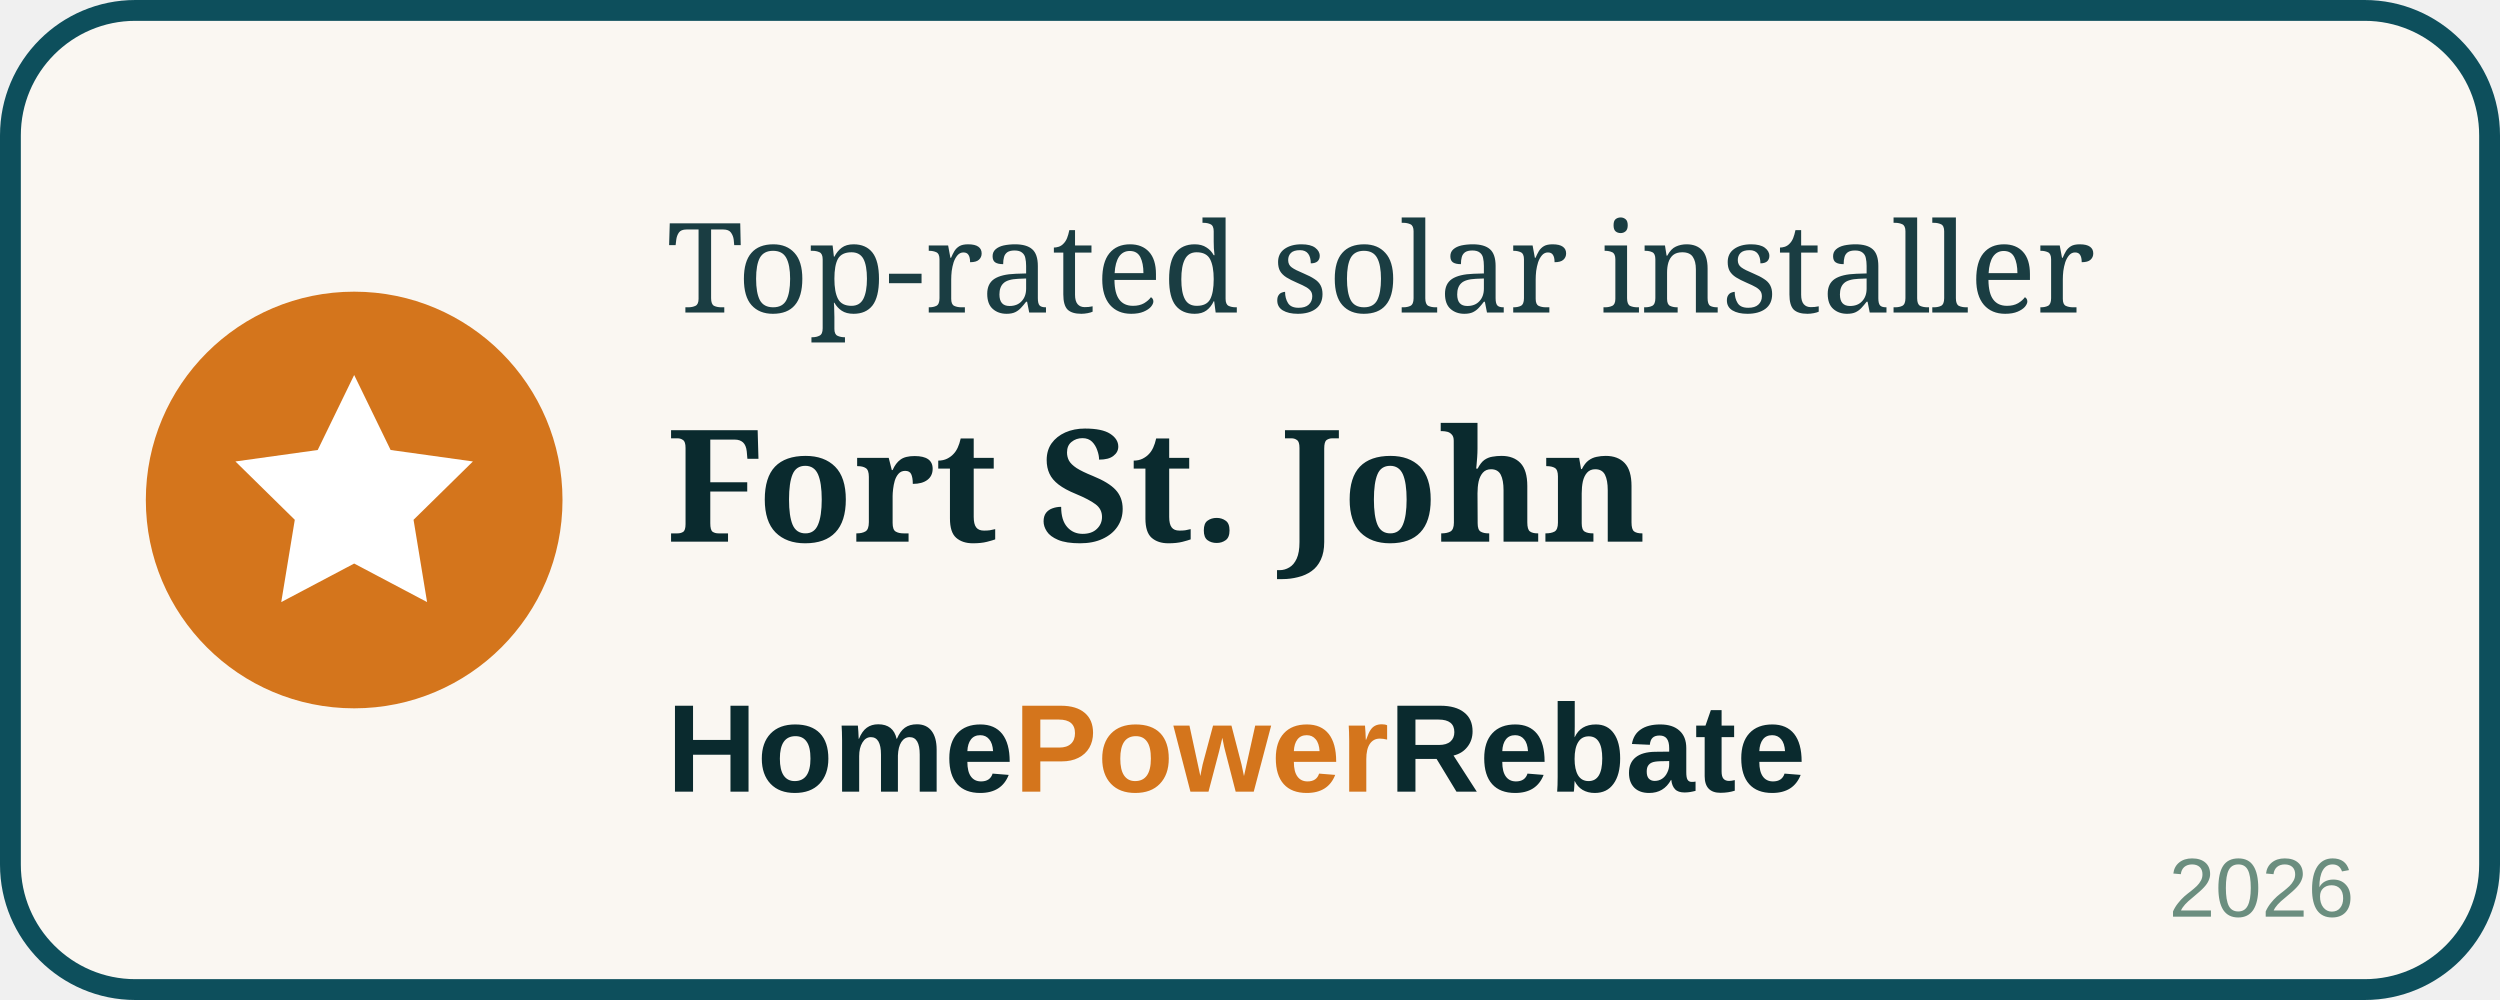
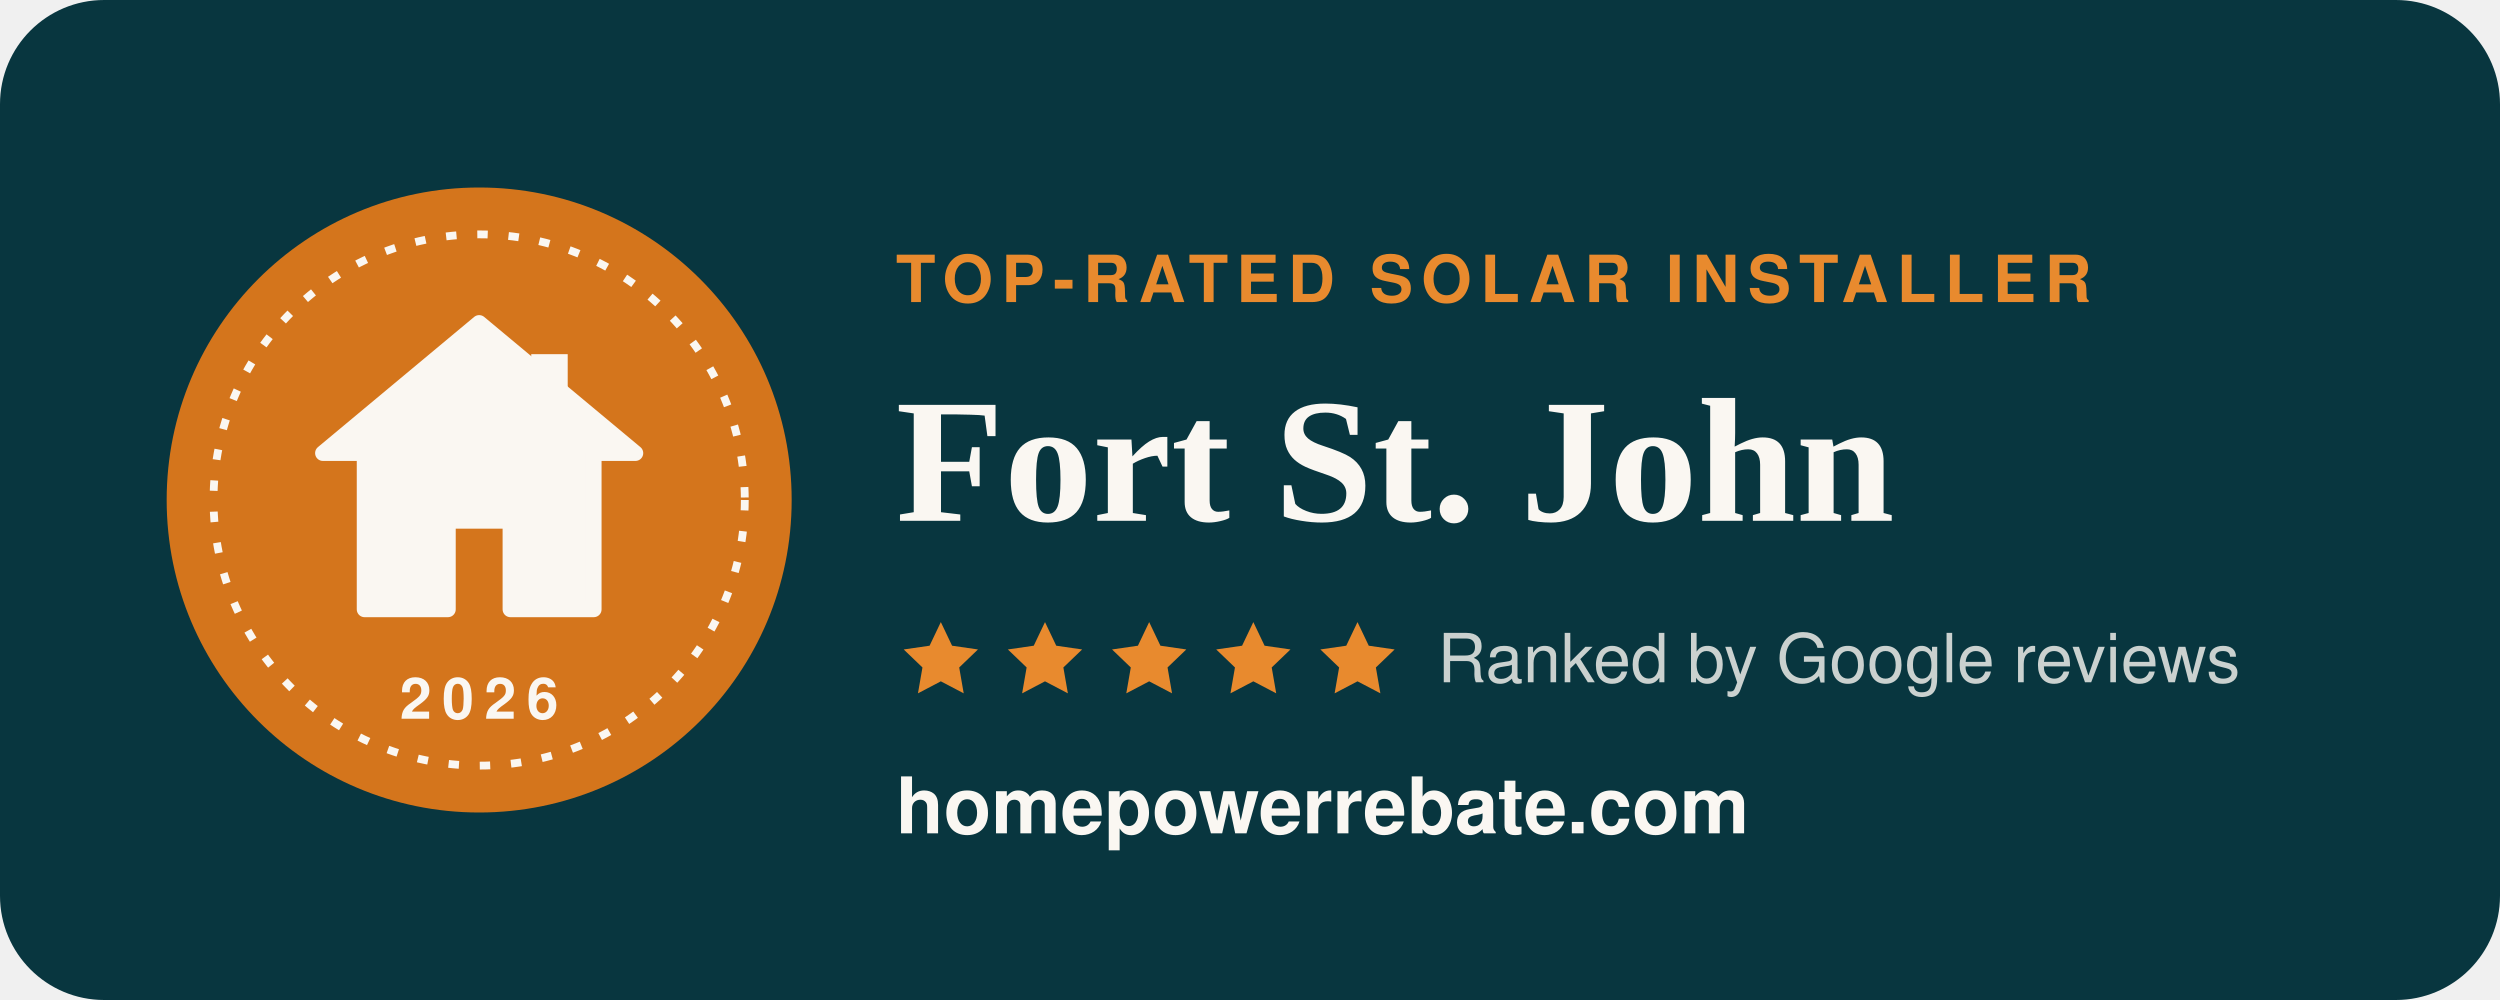
- <svg xmlns="http://www.w3.org/2000/svg" width="240" height="96" viewBox="0 0 240 96" role="img" aria-label="Top-rated solar installer in Fort St. John - HomePowerRebate">
-   <rect x="1" y="1" width="238" height="94" rx="12" fill="#faf7f2" stroke="#0d4f5c" stroke-width="2" />
-   <circle cx="34" cy="48" r="20" fill="#d4751c" />
-   <path d="M34 36l3.5 7.2 7.9 1.1-5.7 5.6 1.3 7.9-7-3.7-7 3.7 1.3-7.9-5.7-5.6 7.9-1.1z" fill="#fff" />
-   <text x="64" y="30" font-family="Georgia,serif" font-size="12" fill="#1a3d42">Top-rated solar installer</text>
-   <text x="64" y="52" font-family="Georgia,serif" font-size="15" font-weight="700" fill="#0a2a2e">Fort St. John</text>
-   <text x="64" y="76" font-family="Arial,sans-serif" font-size="12" font-weight="700" fill="#0a2a2e">Home<tspan fill="#d4751c">Power</tspan>Rebate</text>
-   <text x="226" y="88" font-family="Arial,sans-serif" font-size="8" fill="#6b8e7f" text-anchor="end">2026</text>
+ <svg xmlns="http://www.w3.org/2000/svg" width="480" height="192" viewBox="0 0 480 192" role="img" aria-label="Top-rated solar installer in Fort St. John, ranked by Google reviews - homepowerrebate.com">
+   <rect width="480" height="192" rx="20" fill="#08363f" />
+   <circle cx="92" cy="96" r="60" fill="#d4751c" />
+   <circle cx="92" cy="96" r="51" fill="none" stroke="#faf7f2" stroke-width="1.5" stroke-dasharray="2 4" />
+   <path d="M92 62L62 87h8v30h16V100h12v17h16V87h8z" fill="#faf7f2" stroke="#faf7f2" stroke-width="3" stroke-linejoin="round" />
+   <rect x="102" y="68" width="7" height="12" fill="#faf7f2" />
+   <text x="92" y="138" text-anchor="middle" font-family="Helvetica,Arial,sans-serif" font-size="11" font-weight="700" letter-spacing="2" fill="#faf7f2">2026</text>
+   <text x="172" y="58" font-family="Helvetica,Arial,sans-serif" font-size="12.5" font-weight="700" letter-spacing="1.6" fill="#e88a2e">TOP-RATED SOLAR INSTALLER</text>
+   <text x="172" y="100" font-family="Georgia,'Times New Roman',serif" font-size="34" font-weight="700" fill="#faf7f2">Fort St. John</text>
+   <path transform="translate(172 118) scale(0.72)" d="M12 2l3 6.3 6.9 1-5 4.8 1.2 6.9L12 17.8 5.9 21l1.2-6.9-5-4.8 6.9-1z" fill="#e88a2e" />
+   <path transform="translate(192 118) scale(0.72)" d="M12 2l3 6.3 6.9 1-5 4.8 1.2 6.9L12 17.8 5.9 21l1.2-6.9-5-4.8 6.9-1z" fill="#e88a2e" />
+   <path transform="translate(212 118) scale(0.72)" d="M12 2l3 6.3 6.9 1-5 4.8 1.2 6.9L12 17.8 5.9 21l1.2-6.9-5-4.8 6.9-1z" fill="#e88a2e" />
+   <path transform="translate(232 118) scale(0.72)" d="M12 2l3 6.3 6.9 1-5 4.8 1.2 6.9L12 17.8 5.9 21l1.2-6.9-5-4.8 6.9-1z" fill="#e88a2e" />
+   <path transform="translate(252 118) scale(0.72)" d="M12 2l3 6.3 6.9 1-5 4.8 1.2 6.9L12 17.8 5.9 21l1.2-6.9-5-4.8 6.9-1z" fill="#e88a2e" />
+   <text x="276" y="131" font-family="Helvetica,Arial,sans-serif" font-size="13" fill="#faf7f2" fill-opacity="0.8">Ranked by Google reviews</text>
+   <text x="172" y="160" font-family="Helvetica,Arial,sans-serif" font-size="15" font-weight="700" fill="#faf7f2">homepowerrebate.com</text>
</svg>
